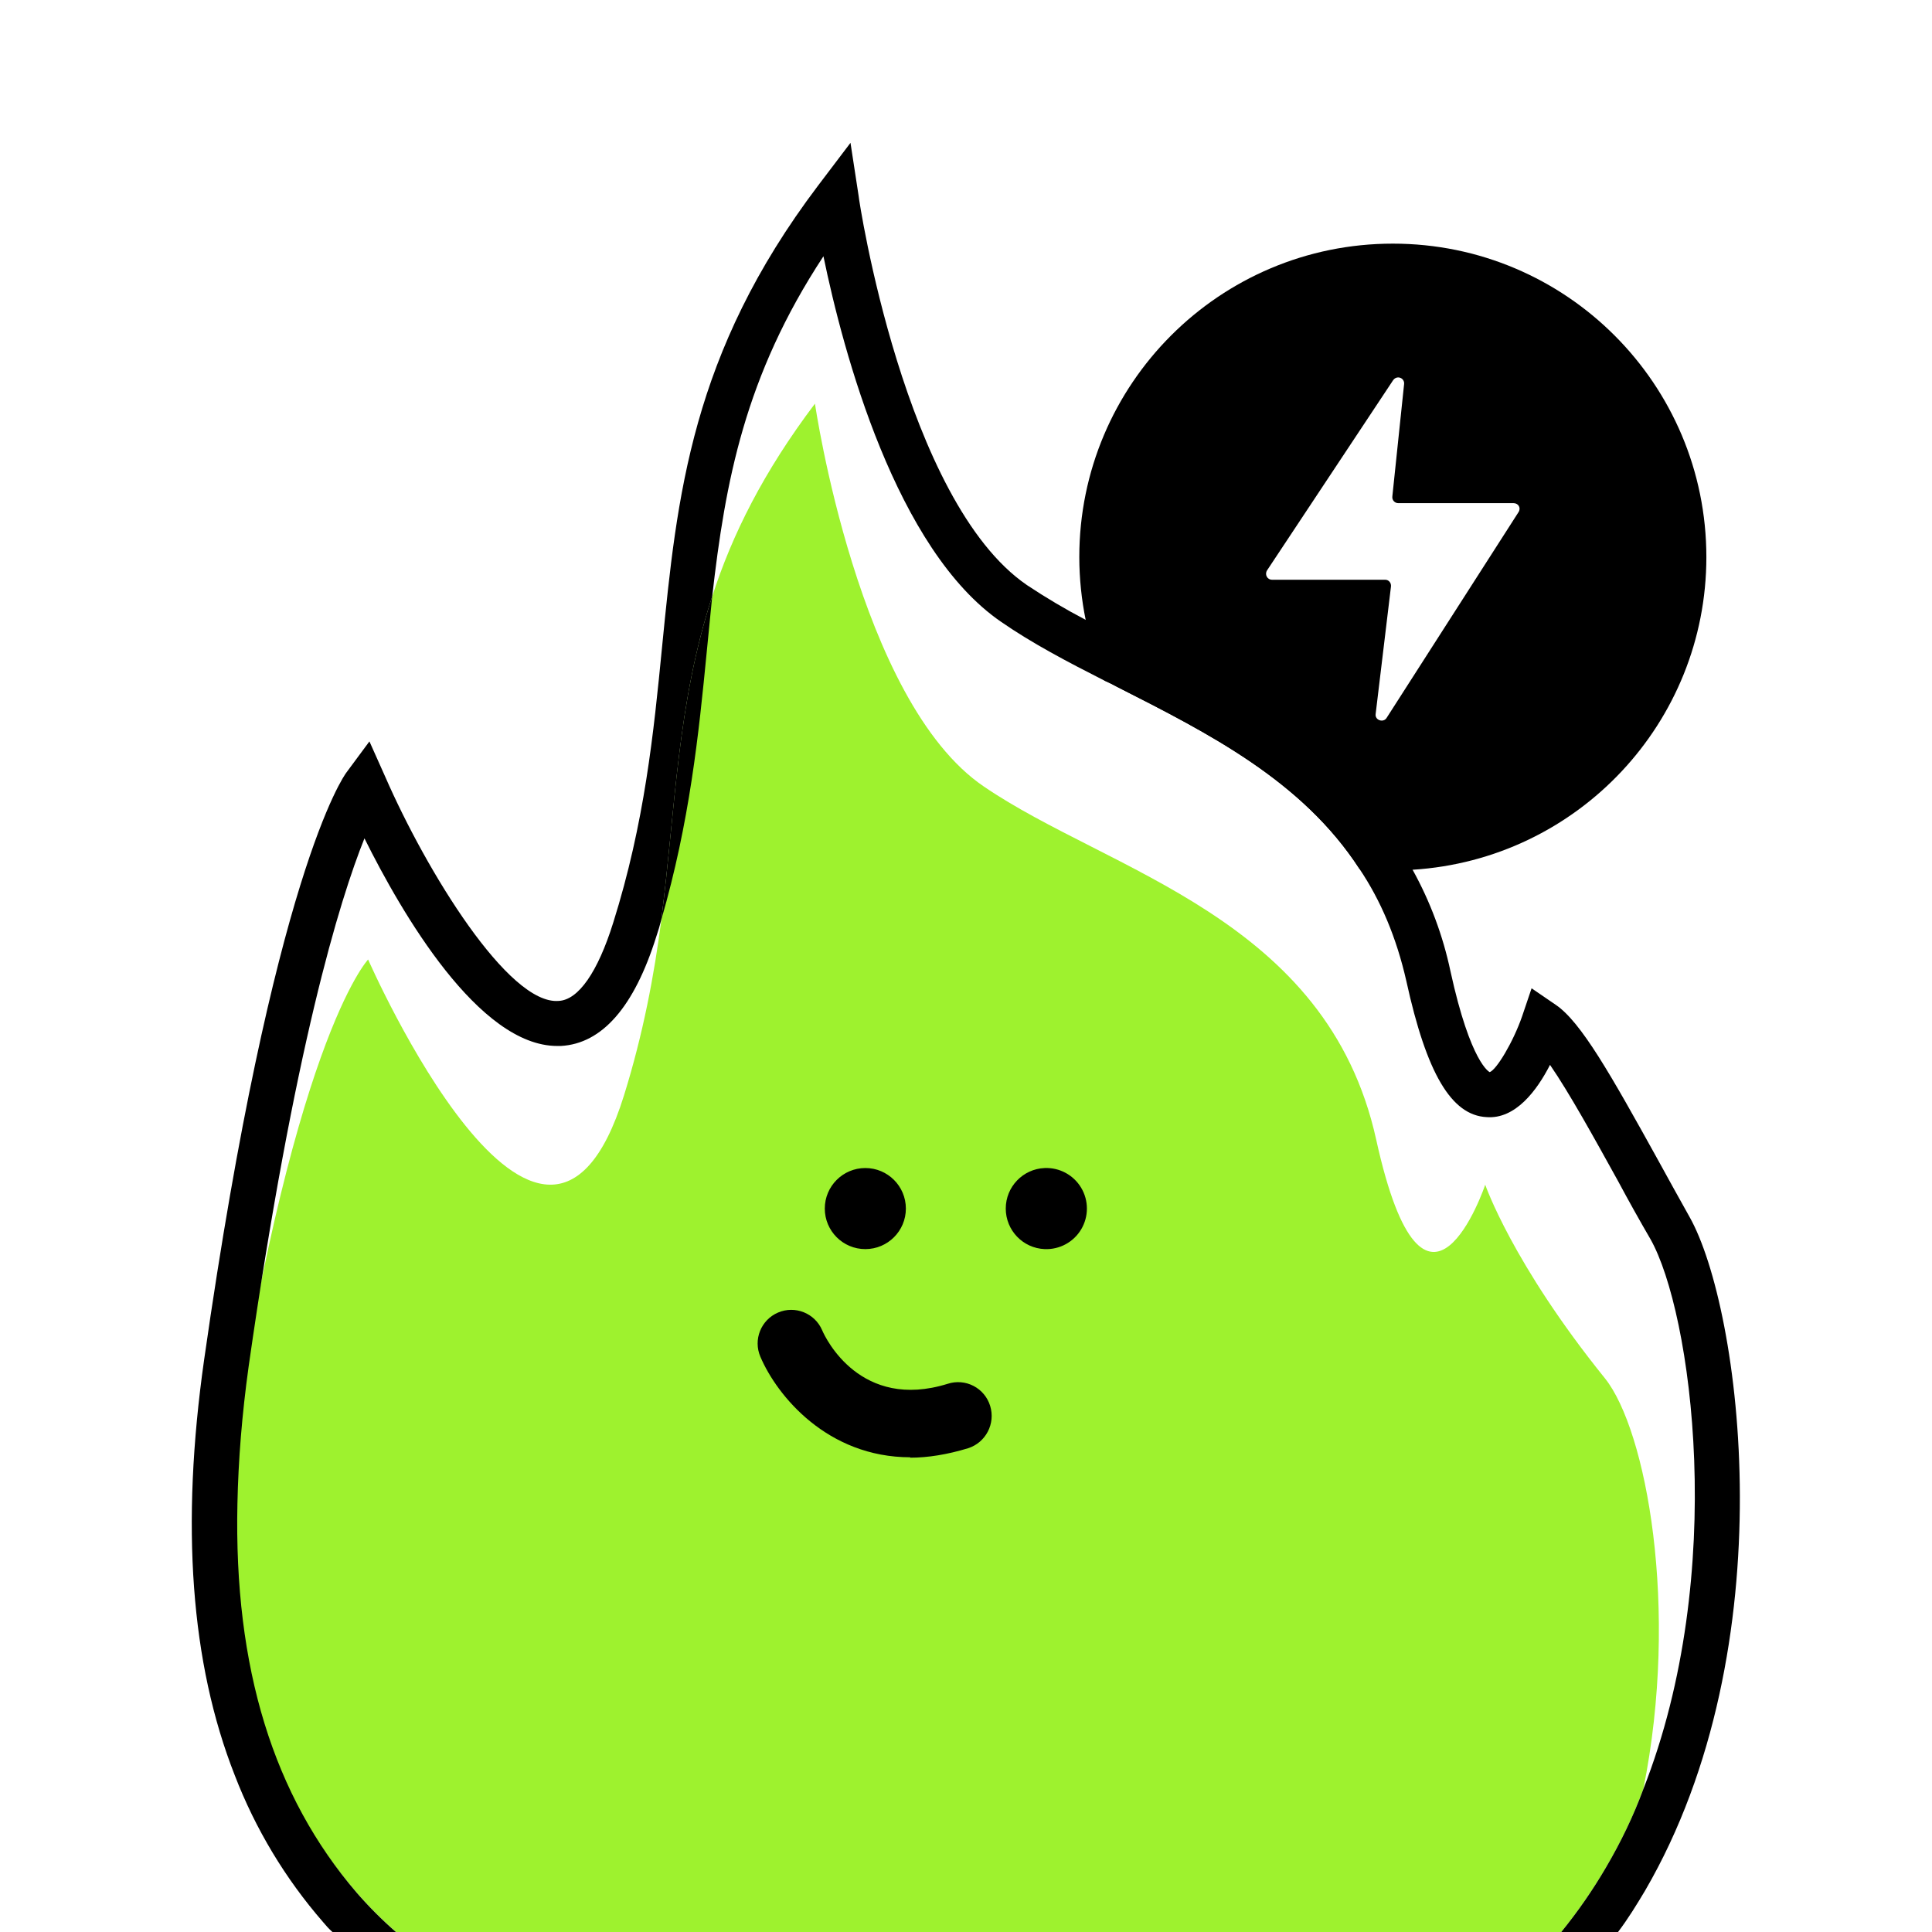
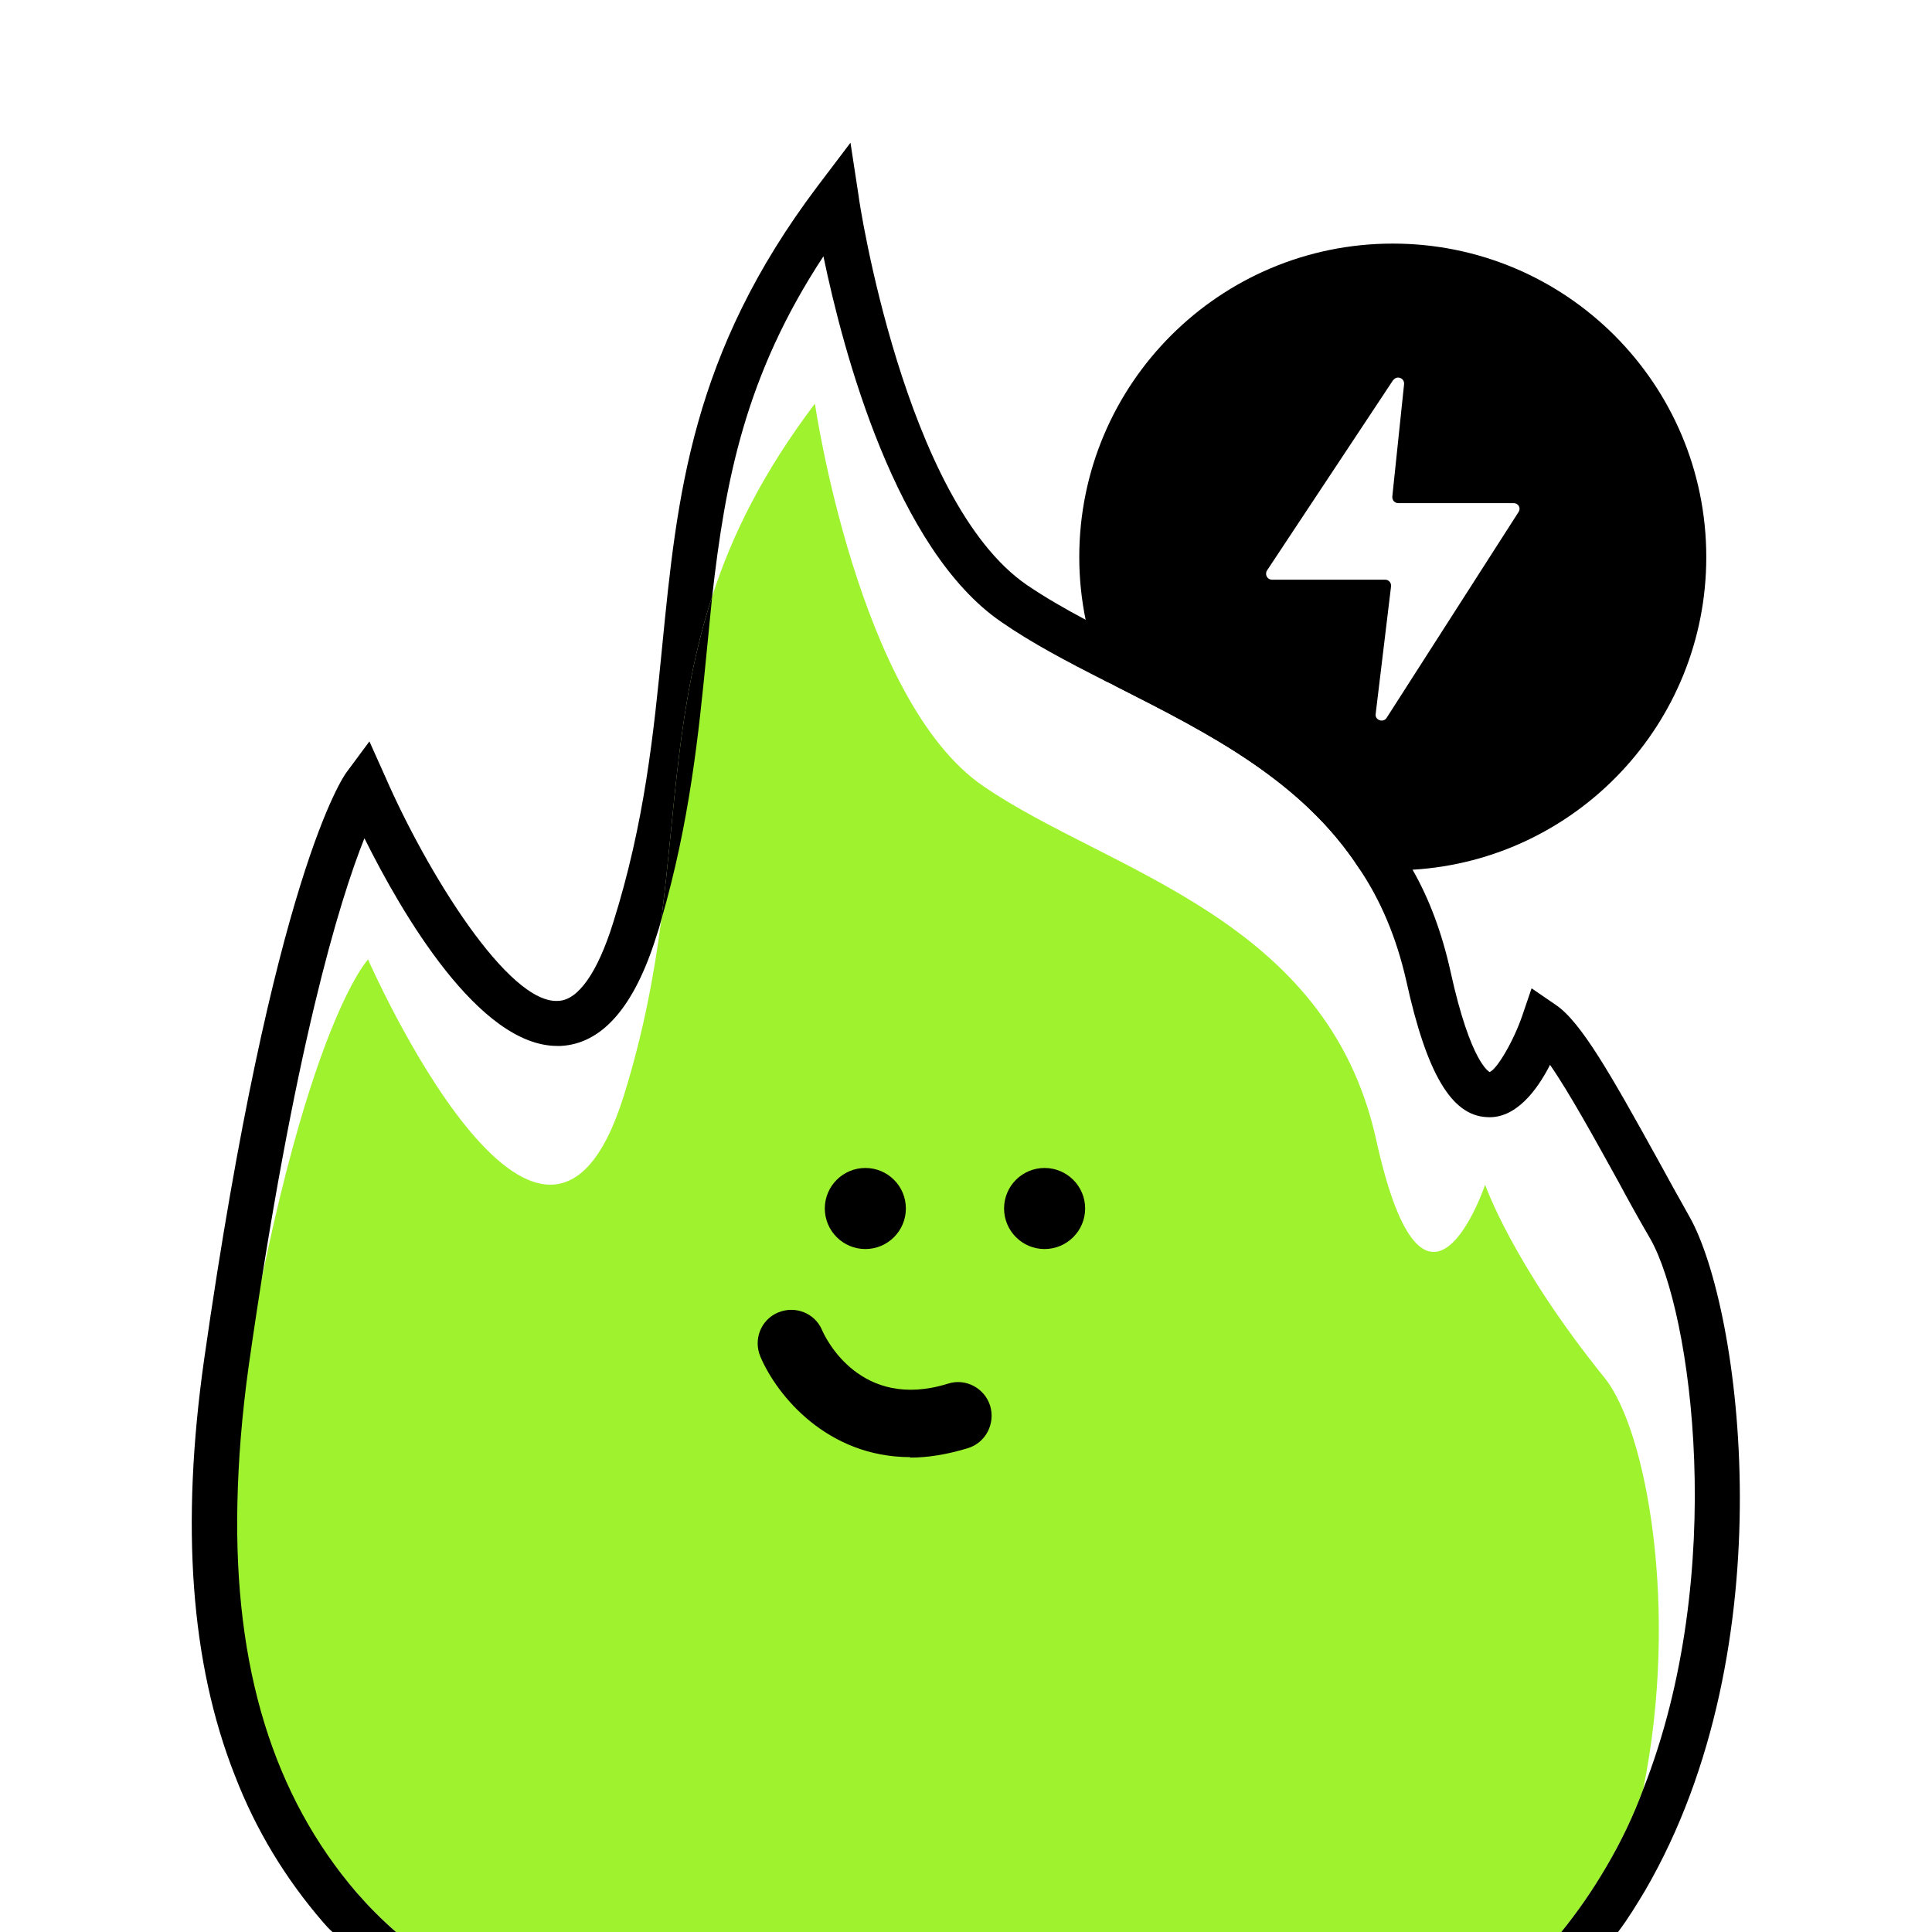
- <svg xmlns="http://www.w3.org/2000/svg" width="28" height="28" viewBox="0 0 28 28" fill="none">
-   <g clipPath="url(#logo_svg__a)">
-     <path fill="#fff" d="M0 0h28v28H0z" />
-     <path fill="#000" d="M24.73 8.075a4.54 4.54 0 0 1-4.257 4.53c-.091.014-.19.014-.287.014a3.92 3.92 0 0 1-.483-.026c-.83-1.28-2.187-1.966-3.512-2.638a2.403 2.403 0 0 0-.183-.091 4.596 4.596 0 0 1-.366-1.789 4.543 4.543 0 0 1 4.544-4.544 4.543 4.543 0 0 1 4.544 4.544" />
-     <path fill="#9EF22E" d="M23.815 25.93c-.143.392-.326.771-.542 1.137a7.388 7.388 0 0 1-.646.933H5.74a5.83 5.83 0 0 1-.568-.568c-1.208-1.403-1.979-3.323-1.926-5.705.953-6.633 2.089-7.821 2.089-7.821s2.526 5.764 3.708 1.971c.28-.9.437-1.743.542-2.546.209-1.638.228-3.12.737-4.687.288-.895.745-1.809 1.489-2.794 0 0 .627 4.315 2.448 5.549 1.815 1.24 4.975 1.893 5.686 5.118.712 3.231 1.58.653 1.58.653s.392 1.142 1.736 2.807c.595.744 1.084 3.323.555 5.954" />
-     <path fill="#000" d="M9.584 13.33c.411-1.416.542-2.682.66-3.897l.078-.79c-.51 1.567-.53 3.05-.738 4.688" />
-     <path fill="#000" d="M24.488 17.64c-.157-.281-.313-.562-.463-.836-.68-1.228-1.11-1.991-1.476-2.24l-.352-.241-.137.405c-.131.378-.373.777-.47.81 0 0-.275-.118-.569-1.463a5.285 5.285 0 0 0-.548-1.469c-.9-1.665-2.52-2.487-3.989-3.231-.26-.131-.509-.262-.75-.392a9.392 9.392 0 0 1-.85-.503c-1.775-1.214-2.44-5.595-2.44-5.64l-.118-.77-.47.62c-1.841 2.435-2.044 4.498-2.26 6.678-.123 1.26-.254 2.56-.71 4.008-.223.712-.503 1.117-.79 1.13-.725.059-1.913-1.874-2.514-3.251l-.228-.51-.333.45c-.04.053-1.058 1.476-2.063 8.514-.34 2.396-.196 4.393.444 6.019a7.168 7.168 0 0 0 1.28 2.128c.038.046.084.098.136.144h.92a5.831 5.831 0 0 1-.567-.568c-1.208-1.404-1.782-3.258-1.73-5.64.013-.627.065-1.287.163-1.992.66-4.615 1.319-6.757 1.678-7.65.542 1.09 1.658 3.009 2.794 3.009h.052c.6-.033 1.064-.568 1.384-1.587a3.4 3.4 0 0 0 .072-.241c.209-1.639.228-3.12.738-4.688.189-1.658.47-3.192 1.612-4.929.287 1.391 1.051 4.257 2.579 5.301.444.307.953.575 1.495.85.059.025.124.058.183.09 1.325.673 2.683 1.358 3.512 2.638.307.457.535.992.679 1.626.293 1.338.652 1.945 1.162 1.971.418.033.73-.385.92-.757.28.405.646 1.07.986 1.684.15.28.307.562.47.842.594 1.051 1.13 4.838-.104 7.971-.144.392-.327.77-.542 1.136a7.39 7.39 0 0 1-.647.934h.823c.144-.19.268-.392.392-.6 2.063-3.546 1.384-8.448.646-9.76" />
-     <path fill="#000" d="M12.541 18.103a.587.587 0 1 0 0-1.175.587.587 0 0 0 0 1.175M15.14 18.103a.588.588 0 1 0 0-1.175.588.588 0 0 0 0 1.175" />
-     <path fill="#fff" d="m20.199 5.497-1.835 2.768c-.039.059 0 .137.072.137h1.639c.052 0 .09.046.084.098l-.222 1.847c-.013.092.111.13.157.06l1.913-2.984c.04-.06 0-.131-.072-.131h-1.671a.086.086 0 0 1-.085-.098l.17-1.625a.086.086 0 0 0-.157-.06z" />
-     <path fill="#000" d="M13.194 21.12c-1.201 0-1.932-.889-2.174-1.457a.487.487 0 1 1 .895-.385c.052.124.56 1.169 1.82.777a.486.486 0 0 1 .615.32.492.492 0 0 1-.32.614c-.3.091-.581.137-.842.137z" />
+ <svg xmlns="http://www.w3.org/2000/svg" width="24" height="24" viewBox="0 0 24 24" fill="none">
+   <g clip-path="url(#clip0_189_482)">
+     <rect width="24" height="24" fill="white" />
+     <path d="M21.196 6.921C21.196 8.986 19.585 10.681 17.548 10.804C17.47 10.816 17.386 10.816 17.302 10.816C17.162 10.816 17.022 10.81 16.888 10.793C16.177 9.696 15.013 9.109 13.877 8.533C13.827 8.505 13.771 8.477 13.721 8.454C13.62 8.214 13.536 7.962 13.486 7.699C13.435 7.447 13.407 7.19 13.407 6.921C13.407 4.767 15.153 3.026 17.302 3.026C19.451 3.026 21.196 4.767 21.196 6.921Z" fill="black" />
+     <path d="M20.413 22.226C20.29 22.562 20.134 22.886 19.949 23.2C19.781 23.485 19.596 23.754 19.395 24H4.919C4.746 23.849 4.583 23.687 4.432 23.513C3.397 22.31 2.737 20.665 2.781 18.622C3.598 12.937 4.572 11.919 4.572 11.919C4.572 11.919 6.738 16.86 7.75 13.609C7.991 12.836 8.125 12.115 8.215 11.426C8.394 10.022 8.411 8.752 8.847 7.409C9.093 6.642 9.485 5.859 10.123 5.014C10.123 5.014 10.66 8.712 12.221 9.77C13.777 10.833 16.485 11.393 17.095 14.157C17.705 16.927 18.449 14.717 18.449 14.717C18.449 14.717 18.785 15.696 19.938 17.123C20.447 17.761 20.867 19.971 20.413 22.226Z" fill="#9EF22E" />
+     <path d="M8.215 11.426C8.567 10.212 8.679 9.126 8.78 8.085C8.802 7.856 8.825 7.632 8.847 7.408C8.411 8.751 8.394 10.021 8.215 11.426Z" fill="black" />
+     <path d="M20.99 15.119C20.855 14.879 20.721 14.638 20.593 14.403C20.011 13.351 19.641 12.696 19.328 12.484L19.026 12.277L18.908 12.623C18.796 12.948 18.589 13.289 18.505 13.317C18.505 13.317 18.27 13.217 18.018 12.064C17.912 11.588 17.756 11.169 17.548 10.805C16.776 9.378 15.389 8.673 14.13 8.035C13.906 7.923 13.693 7.811 13.486 7.699C13.223 7.559 12.982 7.42 12.758 7.268C11.236 6.228 10.666 2.473 10.666 2.434L10.565 1.773L10.162 2.305C8.584 4.392 8.411 6.16 8.226 8.029C8.12 9.109 8.008 10.223 7.616 11.465C7.426 12.075 7.185 12.422 6.939 12.433C6.318 12.484 5.299 10.827 4.785 9.647L4.589 9.21L4.303 9.596C4.27 9.641 3.397 10.861 2.535 16.893C2.244 18.947 2.367 20.659 2.916 22.052C3.179 22.735 3.548 23.339 4.012 23.877C4.046 23.916 4.085 23.96 4.13 24H4.919C4.745 23.849 4.583 23.686 4.432 23.513C3.397 22.31 2.905 20.721 2.949 18.678C2.96 18.141 3.005 17.576 3.089 16.971C3.654 13.015 4.22 11.18 4.527 10.413C4.992 11.348 5.949 12.993 6.922 12.993H6.967C7.482 12.965 7.879 12.506 8.153 11.633C8.176 11.566 8.198 11.493 8.215 11.426C8.394 10.021 8.411 8.751 8.847 7.408C9.009 5.987 9.25 4.672 10.229 3.184C10.476 4.375 11.13 6.832 12.44 7.727C12.82 7.99 13.257 8.22 13.721 8.455C13.771 8.477 13.827 8.505 13.878 8.533C15.014 9.109 16.177 9.697 16.888 10.794C17.151 11.185 17.347 11.644 17.47 12.187C17.722 13.334 18.03 13.855 18.466 13.877C18.824 13.905 19.093 13.547 19.255 13.228C19.496 13.575 19.809 14.146 20.1 14.671C20.229 14.912 20.363 15.153 20.503 15.393C21.012 16.294 21.471 19.54 20.413 22.226C20.29 22.561 20.134 22.886 19.949 23.199C19.781 23.485 19.596 23.753 19.395 24H20.1C20.223 23.837 20.329 23.664 20.436 23.485C22.204 20.446 21.622 16.244 20.99 15.119Z" fill="black" />
+     <path d="M10.75 15.516C11.028 15.516 11.253 15.29 11.253 15.012C11.253 14.734 11.028 14.509 10.75 14.509C10.472 14.509 10.246 14.734 10.246 15.012C10.246 15.29 10.472 15.516 10.75 15.516Z" fill="black" />
+     <path d="M12.976 15.516C13.254 15.516 13.48 15.29 13.48 15.012C13.48 14.734 13.254 14.509 12.976 14.509C12.698 14.509 12.473 14.734 12.473 15.012C12.473 15.29 12.698 15.516 12.976 15.516Z" fill="black" />
+     <path d="M17.313 4.711L15.741 7.084C15.707 7.134 15.741 7.201 15.802 7.201H17.207C17.252 7.201 17.285 7.24 17.28 7.285L17.089 8.869C17.078 8.947 17.184 8.981 17.224 8.919L18.863 6.362C18.897 6.311 18.863 6.25 18.802 6.25H17.369C17.324 6.25 17.291 6.211 17.296 6.166L17.442 4.773C17.448 4.694 17.352 4.661 17.308 4.722L17.313 4.711Z" fill="white" />
+     <path d="M11.309 18.101C10.279 18.101 9.653 17.34 9.446 16.853C9.356 16.641 9.451 16.395 9.664 16.305C9.877 16.215 10.123 16.311 10.212 16.523C10.257 16.63 10.694 17.525 11.774 17.189C11.997 17.116 12.232 17.245 12.3 17.463C12.367 17.687 12.243 17.922 12.025 17.989C11.768 18.068 11.527 18.107 11.303 18.107L11.309 18.101Z" fill="black" />
  </g>
  <defs>
-     <clipPath id="logo_svg__a">
-       <path fill="#fff" d="M0 0h28v28H0z" />
+     <clipPath id="clip0_189_482">
+       <rect width="24" height="24" fill="white" />
    </clipPath>
  </defs>
</svg>
